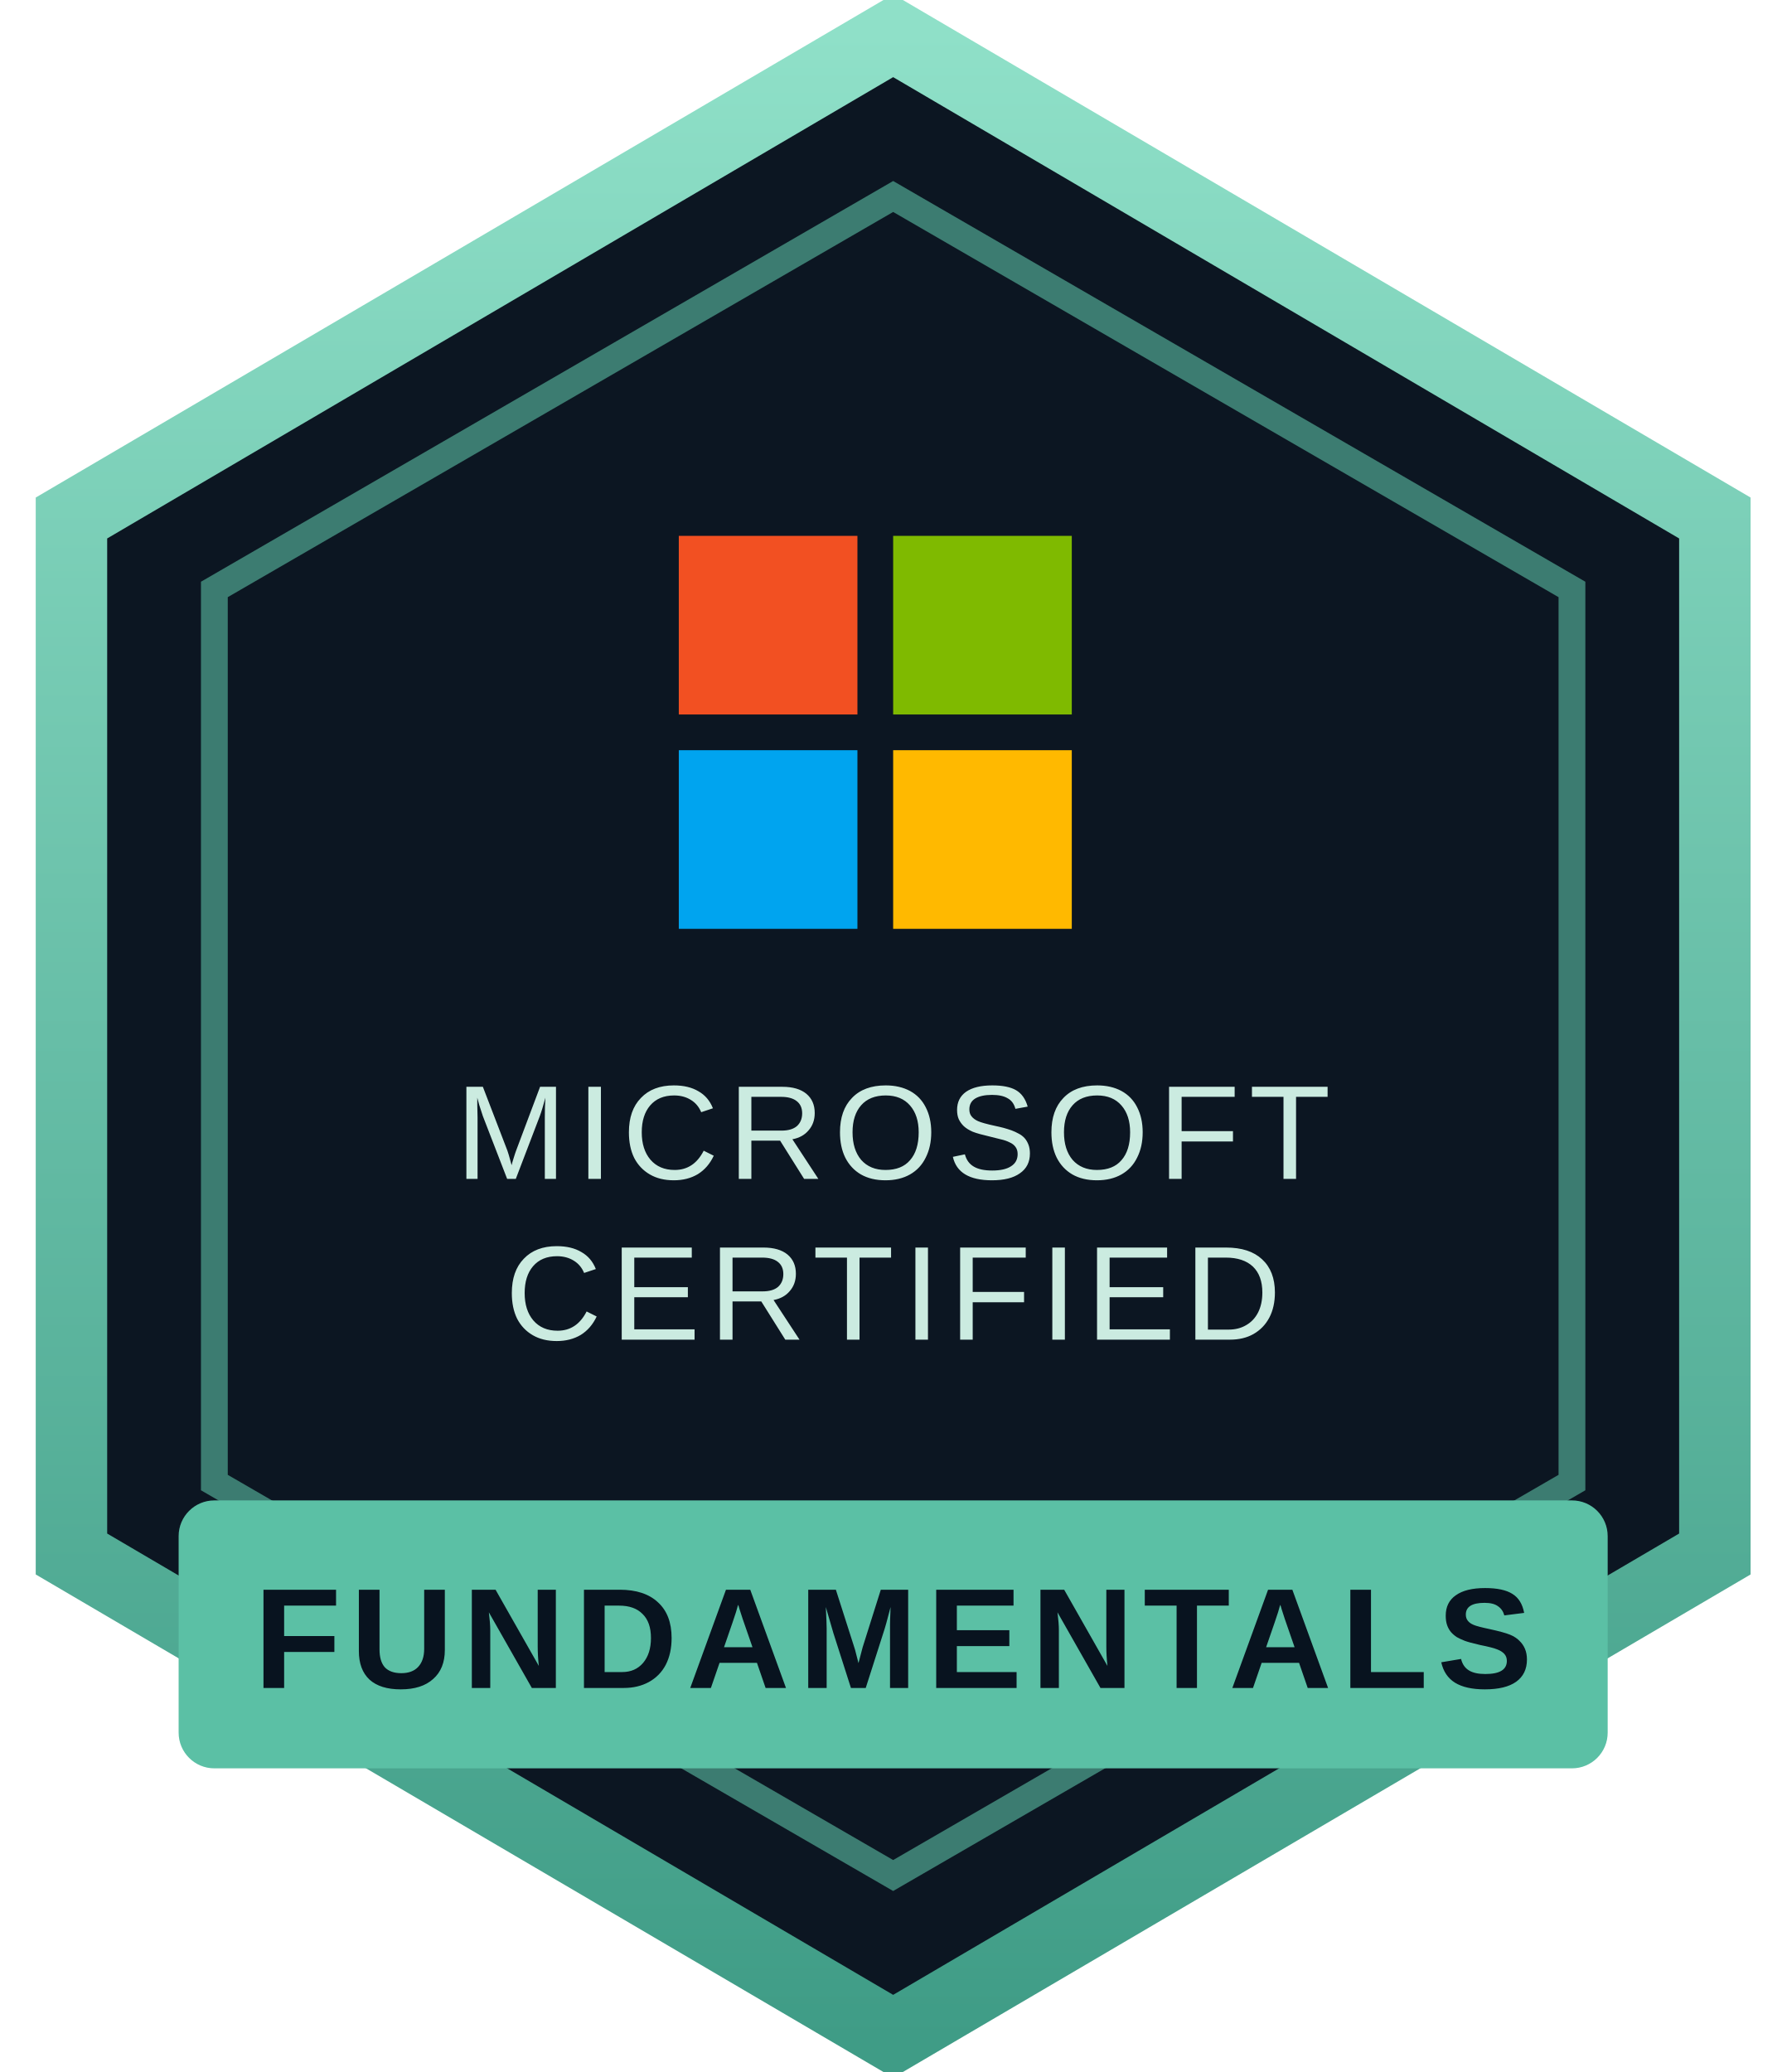
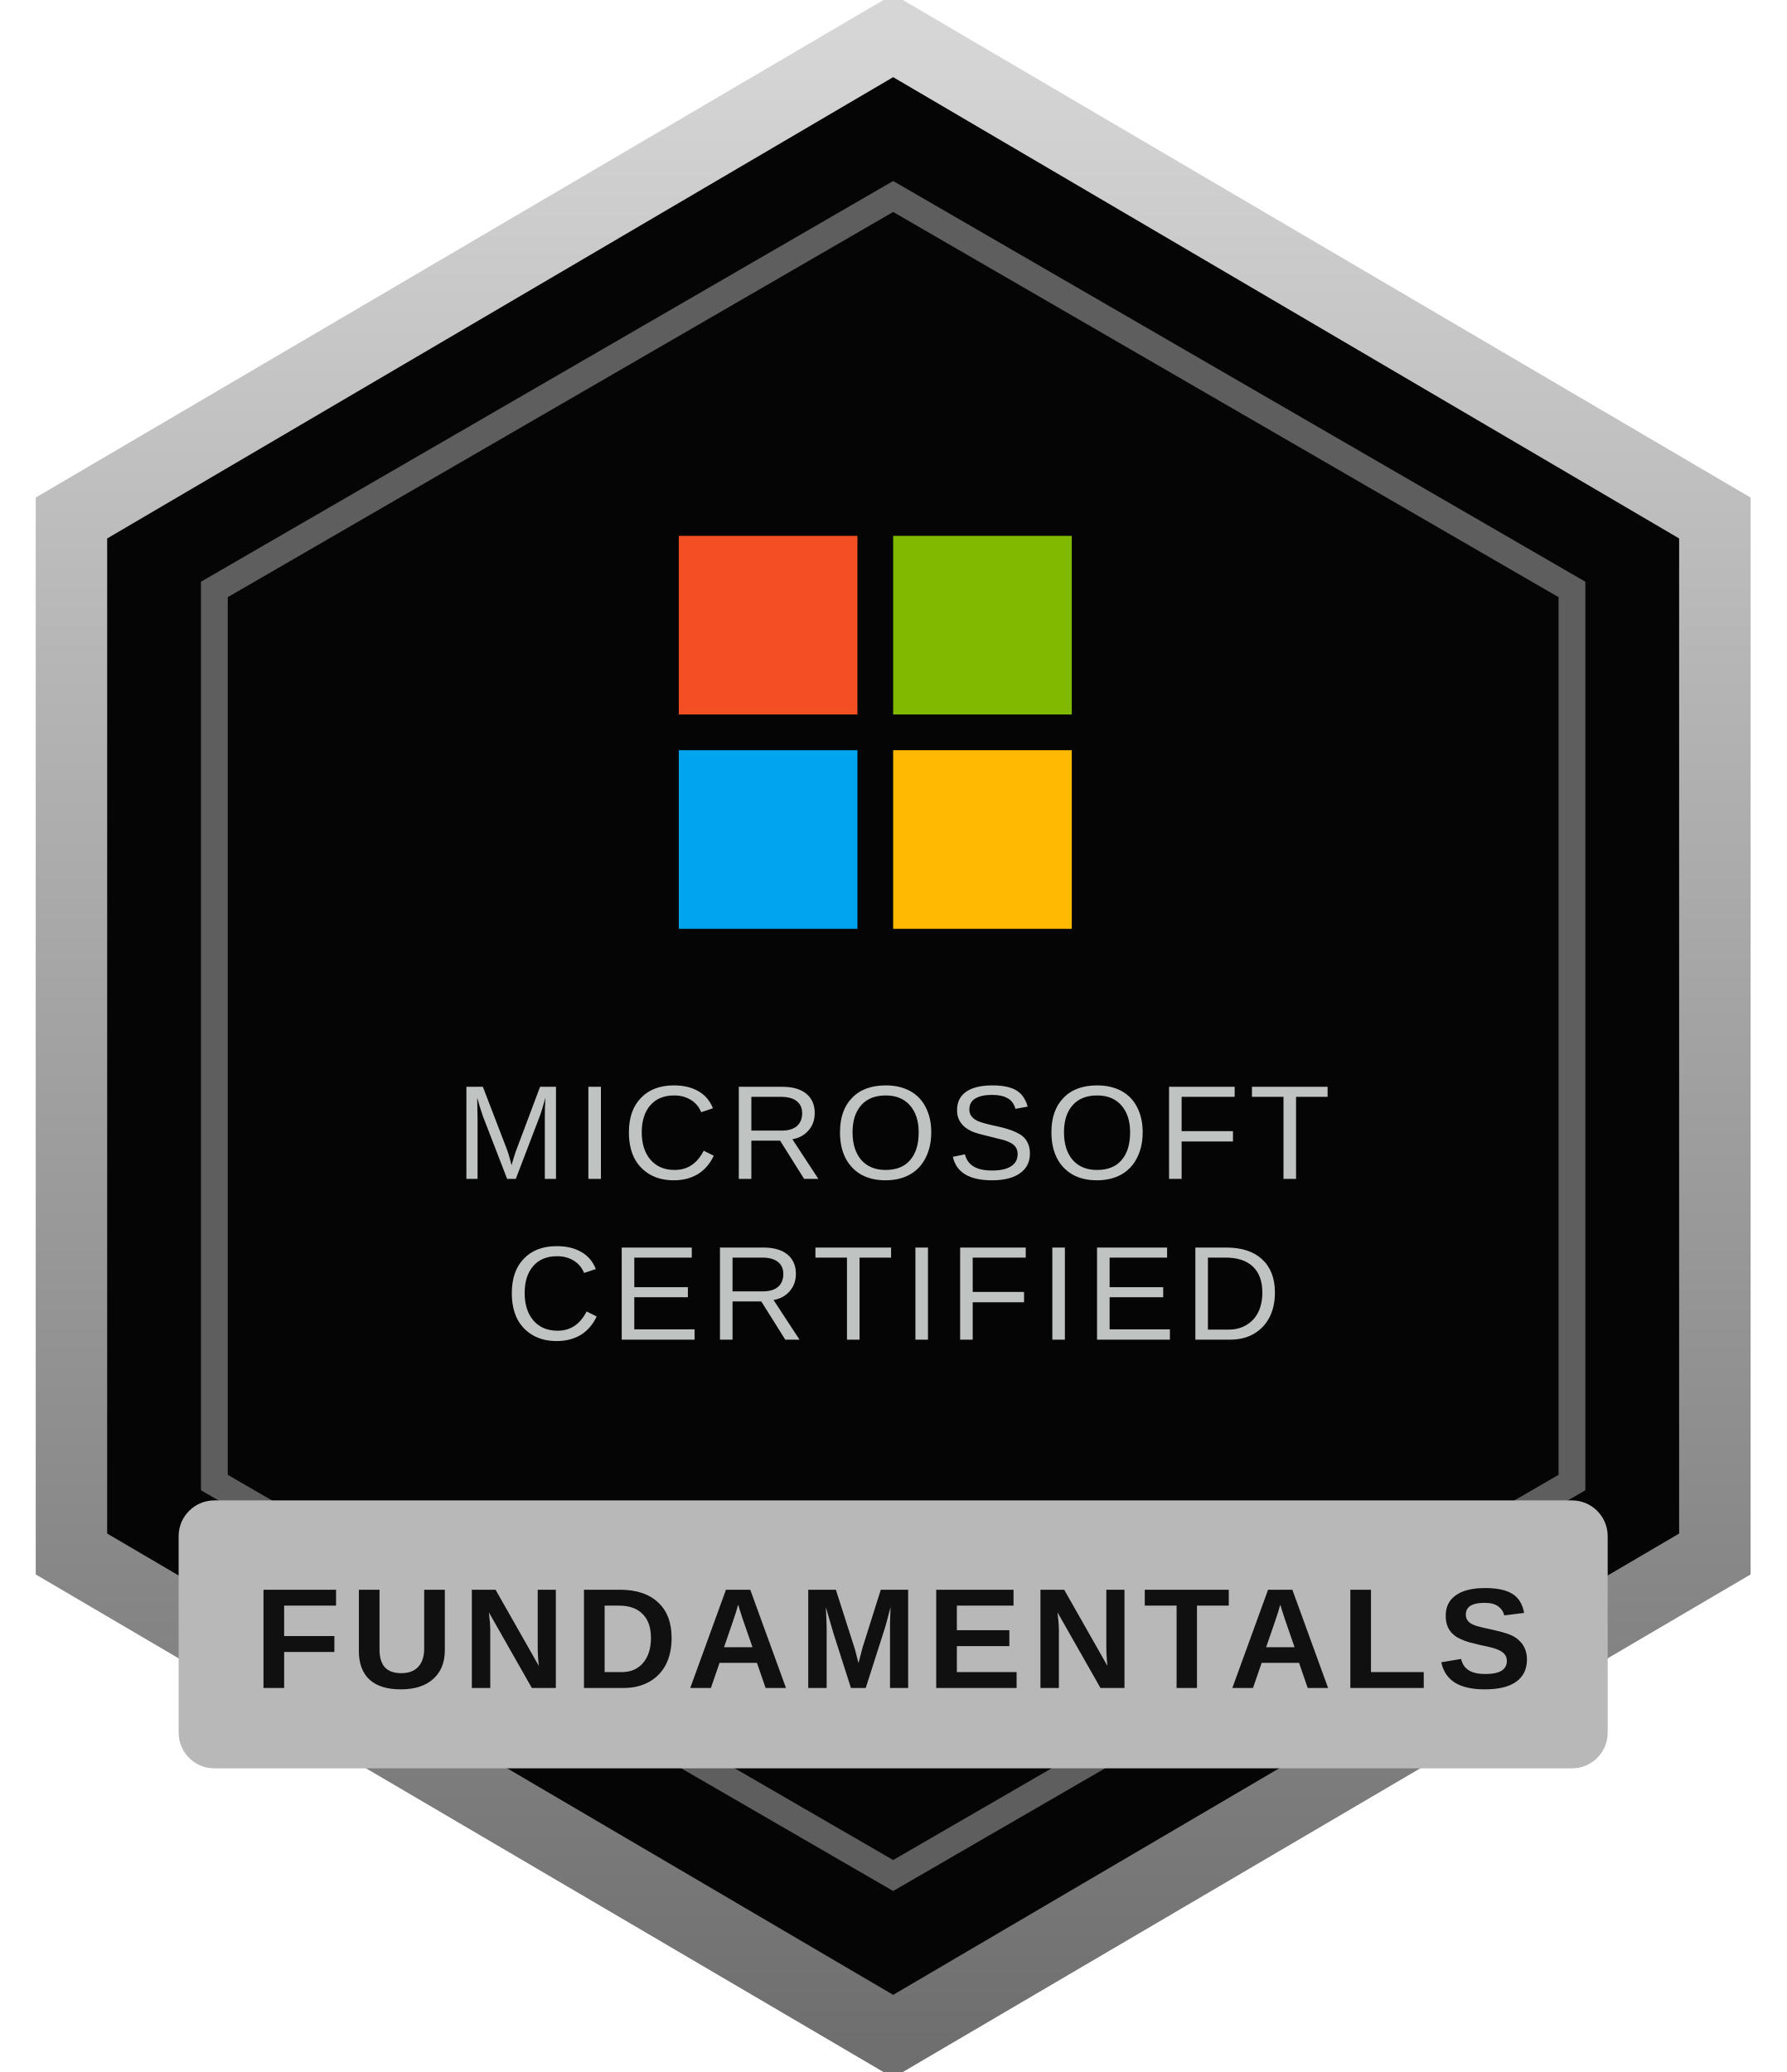
<svg xmlns="http://www.w3.org/2000/svg" viewBox="0 0 100 116" role="img" aria-label="Microsoft Certified Fundamentals badge">
  <defs>
    <linearGradient id="f-ring" x1="0" y1="0" x2="0" y2="1">
-       <stop offset="0" stop-color="#8fe0c8" />
-       <stop offset="1" stop-color="#3f9c86" />
+       <stop offset="0" stop-color="#d6d6d6" />
+       <stop offset="1" stop-color="#6f6f6f" />
    </linearGradient>
  </defs>
-   <polygon points="50,2 96,29 96,87 50,114 4,87 4,29" fill="#0c1622" stroke="url(#f-ring)" stroke-width="4" />
-   <polygon points="50,11 88,33 88,83 50,105 12,83 12,33" fill="none" stroke="#5bc0a5" stroke-width="1.5" opacity="0.6" />
+   <polygon points="50,2 96,29 96,87 50,114 4,87 4,29" fill="#050505" stroke="url(#f-ring)" stroke-width="4" />
+   <polygon points="50,11 88,33 88,83 50,105 12,83 12,33" fill="none" stroke="#9a9a9a" stroke-width="1.5" opacity="0.6" />
  <g transform="translate(38,30)">
    <rect x="0" y="0" width="10" height="10" fill="#F25022" />
    <rect x="12" y="0" width="10" height="10" fill="#7FBA00" />
    <rect x="0" y="12" width="10" height="10" fill="#00A4EF" />
    <rect x="12" y="12" width="10" height="10" fill="#FFB900" />
  </g>
-   <text x="50" y="66" text-anchor="middle" font-family="Segoe UI, Arial, sans-serif" font-size="7.5" letter-spacing="0.5" fill="#cbebe0">MICROSOFT</text>
-   <text x="50" y="75" text-anchor="middle" font-family="Segoe UI, Arial, sans-serif" font-size="7.5" letter-spacing="0.5" fill="#cbebe0">CERTIFIED</text>
-   <rect x="10" y="84" width="80" height="15" rx="2" fill="#5bc0a5" />
-   <text x="50" y="94.5" text-anchor="middle" font-family="Segoe UI, Arial, sans-serif" font-size="8" font-weight="700" letter-spacing="0.5" fill="#08131f">FUNDAMENTALS</text>
+   <text x="50" y="66" text-anchor="middle" font-family="Segoe UI, Arial, sans-serif" font-size="7.5" letter-spacing="0.5" fill="#bfc4c2">MICROSOFT</text>
+   <text x="50" y="75" text-anchor="middle" font-family="Segoe UI, Arial, sans-serif" font-size="7.5" letter-spacing="0.5" fill="#bfc4c2">CERTIFIED</text>
+   <rect x="10" y="84" width="80" height="15" rx="2" fill="#b8b8b8" />
+   <text x="50" y="94.5" text-anchor="middle" font-family="Segoe UI, Arial, sans-serif" font-size="8" font-weight="700" letter-spacing="0.5" fill="#101010">FUNDAMENTALS</text>
</svg>
